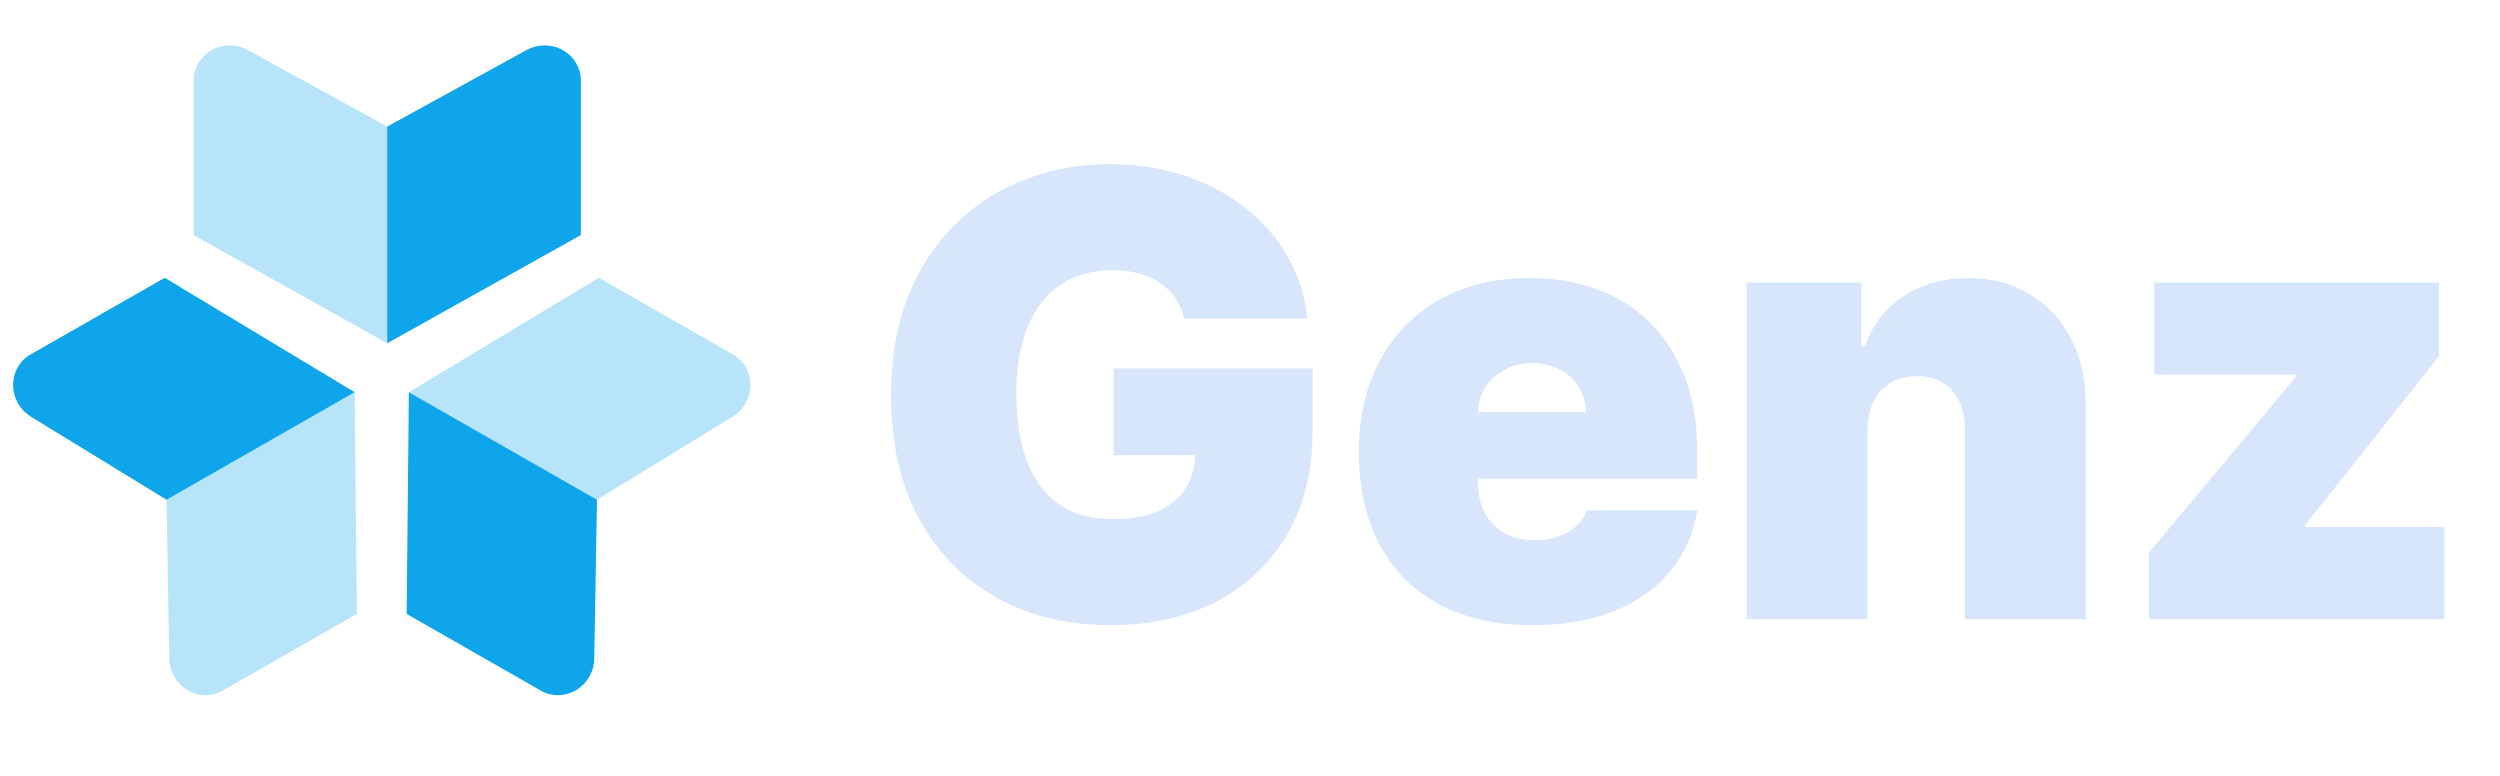
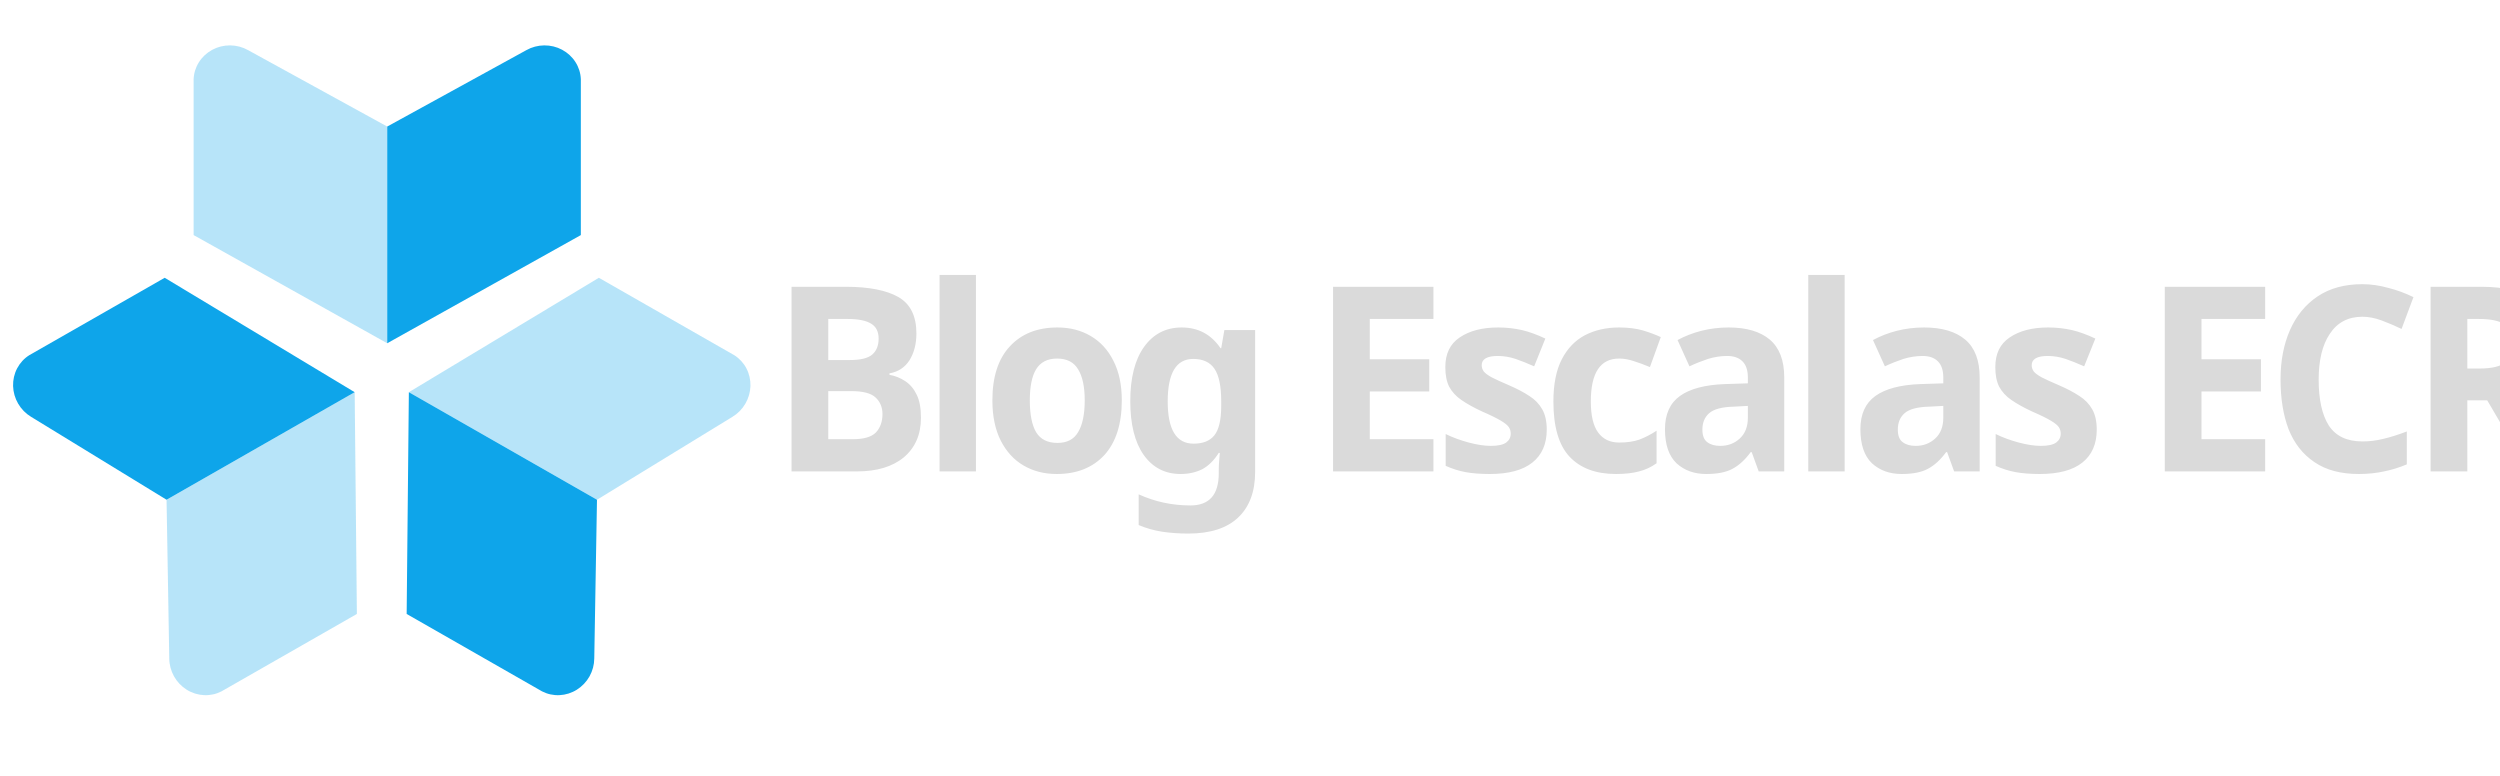
<svg xmlns="http://www.w3.org/2000/svg" width="116" height="36" viewBox="0 0 116 36" fill="none">
-   <path d="M26.951 3.673V10.908L17.967 15.927V5.872L24.426 2.325C24.677 2.184 24.961 2.109 25.251 2.106C25.541 2.103 25.827 2.172 26.081 2.308C26.335 2.444 26.549 2.641 26.701 2.88C26.854 3.119 26.94 3.392 26.951 3.673Z" fill="#0EA5EA" />
-   <path opacity="0.3" d="M8.984 3.673V10.908L17.967 15.927V5.872L11.508 2.325C11.258 2.184 10.973 2.109 10.683 2.106C10.393 2.103 10.107 2.172 9.854 2.308C9.6 2.444 9.386 2.641 9.234 2.88C9.081 3.119 8.995 3.392 8.984 3.673Z" fill="#0EA5EA" />
-   <path d="M25.151 32.078L18.869 28.488L18.971 18.198L27.7 23.188L27.574 30.555C27.572 30.843 27.496 31.127 27.355 31.381C27.213 31.634 27.011 31.847 26.767 32.001C26.524 32.154 26.247 32.241 25.963 32.255C25.68 32.269 25.4 32.208 25.151 32.078Z" fill="#0EA5EA" />
-   <path opacity="0.3" d="M34.068 16.48L27.786 12.889L18.971 18.198L27.7 23.188L33.985 19.341C34.231 19.192 34.438 18.983 34.584 18.733C34.731 18.483 34.812 18.2 34.821 17.912C34.829 17.624 34.764 17.341 34.632 17.09C34.5 16.839 34.306 16.629 34.068 16.48Z" fill="#0EA5EA" />
-   <path opacity="0.3" d="M10.277 32.078L16.559 28.488L16.457 18.198L7.728 23.188L7.854 30.555C7.856 30.843 7.932 31.127 8.073 31.381C8.214 31.634 8.417 31.847 8.661 32.001C8.904 32.154 9.181 32.241 9.464 32.255C9.748 32.269 10.028 32.208 10.277 32.078Z" fill="#0EA5EA" />
-   <path d="M1.36 16.48L7.642 12.889L16.457 18.198L7.728 23.188L1.443 19.341C1.197 19.192 0.99 18.983 0.844 18.733C0.697 18.483 0.616 18.2 0.607 17.912C0.599 17.624 0.664 17.341 0.796 17.09C0.928 16.839 1.122 16.629 1.36 16.48Z" fill="#0EA5EA" />
-   <path d="M54.946 14.774C54.858 14.415 54.719 14.099 54.529 13.828C54.34 13.55 54.102 13.316 53.818 13.127C53.54 12.93 53.214 12.784 52.842 12.689C52.475 12.588 52.072 12.537 51.632 12.537C50.683 12.537 49.873 12.764 49.202 13.218C48.537 13.672 48.029 14.326 47.676 15.18C47.331 16.035 47.158 17.065 47.158 18.271C47.158 19.491 47.324 20.535 47.656 21.403C47.988 22.271 48.483 22.935 49.141 23.396C49.798 23.857 50.615 24.087 51.591 24.087C52.452 24.087 53.167 23.962 53.736 23.711C54.312 23.46 54.743 23.104 55.028 22.643C55.312 22.183 55.455 21.64 55.455 21.017L56.431 21.118H51.672V17.092H60.904V19.98C60.904 21.877 60.501 23.501 59.694 24.85C58.895 26.192 57.79 27.222 56.38 27.941C54.977 28.652 53.367 29.008 51.55 29.008C49.524 29.008 47.744 28.578 46.212 27.717C44.68 26.856 43.484 25.629 42.623 24.036C41.769 22.443 41.342 20.549 41.342 18.353C41.342 16.631 41.603 15.106 42.125 13.777C42.654 12.449 43.386 11.327 44.321 10.412C45.257 9.49 46.338 8.795 47.565 8.327C48.791 7.853 50.106 7.616 51.51 7.616C52.743 7.616 53.889 7.792 54.946 8.144C56.01 8.49 56.949 8.985 57.763 9.629C58.583 10.266 59.244 11.022 59.745 11.896C60.247 12.771 60.552 13.73 60.66 14.774H54.946ZM71.105 29.008C69.438 29.008 68.001 28.69 66.794 28.052C65.594 27.409 64.669 26.487 64.018 25.287C63.374 24.08 63.052 22.637 63.052 20.956C63.052 19.342 63.378 17.932 64.028 16.726C64.679 15.519 65.598 14.581 66.784 13.909C67.97 13.238 69.37 12.903 70.983 12.903C72.162 12.903 73.23 13.086 74.186 13.452C75.141 13.818 75.958 14.35 76.636 15.048C77.314 15.74 77.836 16.58 78.202 17.57C78.568 18.559 78.751 19.674 78.751 20.915V22.216H64.801V19.125H73.586C73.579 18.678 73.464 18.285 73.24 17.946C73.023 17.6 72.728 17.332 72.356 17.143C71.99 16.946 71.573 16.848 71.105 16.848C70.651 16.848 70.234 16.946 69.854 17.143C69.475 17.332 69.17 17.597 68.939 17.936C68.716 18.275 68.597 18.671 68.584 19.125V22.46C68.584 22.962 68.689 23.409 68.899 23.802C69.109 24.196 69.41 24.504 69.804 24.728C70.197 24.951 70.671 25.063 71.227 25.063C71.613 25.063 71.966 25.009 72.284 24.901C72.61 24.792 72.888 24.636 73.118 24.433C73.349 24.223 73.518 23.972 73.627 23.68H78.751C78.575 24.765 78.158 25.707 77.5 26.507C76.843 27.3 75.972 27.917 74.887 28.358C73.81 28.791 72.549 29.008 71.105 29.008ZM86.654 19.939V28.724H81.041V13.106H86.369V16.075H86.532C86.871 15.085 87.467 14.309 88.321 13.747C89.182 13.184 90.185 12.903 91.331 12.903C92.436 12.903 93.395 13.157 94.208 13.665C95.028 14.167 95.662 14.858 96.109 15.74C96.564 16.621 96.787 17.627 96.781 18.759V28.724H91.168V19.939C91.175 19.166 90.978 18.559 90.578 18.119C90.185 17.678 89.636 17.458 88.931 17.458C88.47 17.458 88.067 17.56 87.721 17.763C87.382 17.959 87.121 18.244 86.938 18.617C86.755 18.983 86.66 19.424 86.654 19.939ZM99.714 28.724V25.633L106.547 17.458V17.377H99.958V13.106H113.176V16.523L106.953 24.372V24.453H113.42V28.724H99.714Z" fill="#D8E6FB" />
+   <path d="M 26.951 3.673 L 26.951 10.908 L 17.967 15.927 L 17.967 5.872 L 24.426 2.325 C 24.677 2.184 24.961 2.109 25.251 2.106 C 25.541 2.103 25.827 2.172 26.081 2.308 C 26.335 2.444 26.549 2.641 26.701 2.88 C 26.854 3.119 26.94 3.392 26.951 3.673 Z" fill="#0EA5EA" />
+   <path opacity="0.3" d="M 8.984 3.673 L 8.984 10.908 L 17.967 15.927 L 17.967 5.872 L 11.509 2.325 C 11.258 2.184 10.973 2.109 10.683 2.106 C 10.393 2.103 10.108 2.172 9.854 2.308 C 9.599 2.444 9.386 2.641 9.234 2.88 C 9.081 3.119 8.995 3.392 8.984 3.673 Z" fill="#0EA5EA" />
+   <path d="M 25.151 32.079 L 18.869 28.488 L 18.971 18.198 L 27.7 23.188 L 27.574 30.555 C 27.572 30.843 27.496 31.127 27.355 31.381 C 27.214 31.634 27.011 31.847 26.767 32.001 C 26.524 32.154 26.247 32.241 25.964 32.255 C 25.68 32.269 25.4 32.208 25.151 32.079 Z" fill="#0EA5EA" />
+   <path opacity="0.3" d="M 34.068 16.48 L 27.786 12.889 L 18.971 18.198 L 27.7 23.188 L 33.985 19.341 C 34.231 19.193 34.438 18.983 34.584 18.733 C 34.731 18.483 34.812 18.2 34.821 17.912 C 34.829 17.624 34.764 17.341 34.632 17.09 C 34.5 16.839 34.306 16.629 34.068 16.48 Z" fill="#0EA5EA" />
+   <path opacity="0.3" d="M 10.277 32.079 L 16.559 28.488 L 16.457 18.198 L 7.728 23.188 L 7.854 30.555 C 7.856 30.843 7.932 31.127 8.073 31.381 C 8.214 31.634 8.417 31.847 8.661 32.001 C 8.904 32.154 9.181 32.241 9.464 32.255 C 9.748 32.269 10.028 32.208 10.277 32.079 Z" fill="#0EA5EA" />
+   <path d="M 1.36 16.48 L 7.642 12.889 L 16.457 18.198 L 7.728 23.188 L 1.443 19.341 C 1.197 19.193 0.99 18.983 0.844 18.733 C 0.697 18.483 0.616 18.2 0.607 17.912 C 0.599 17.624 0.664 17.341 0.796 17.09 C 0.928 16.839 1.122 16.629 1.36 16.48 Z" fill="#0EA5EA" />
+   <text style="fill: rgb(218, 218, 218); font-family: Bahnschrift; font-size: 10.921px; font-weight: 700; letter-spacing: -0.6px; line-height: 16.018px; stroke-width: 3px; white-space: pre;" transform="matrix(1.038638, 0, 0, 1.098765, -4.489466, -1.312468)" x="38.698" y="21.1">Blog Escalas ECR</text>
</svg>
